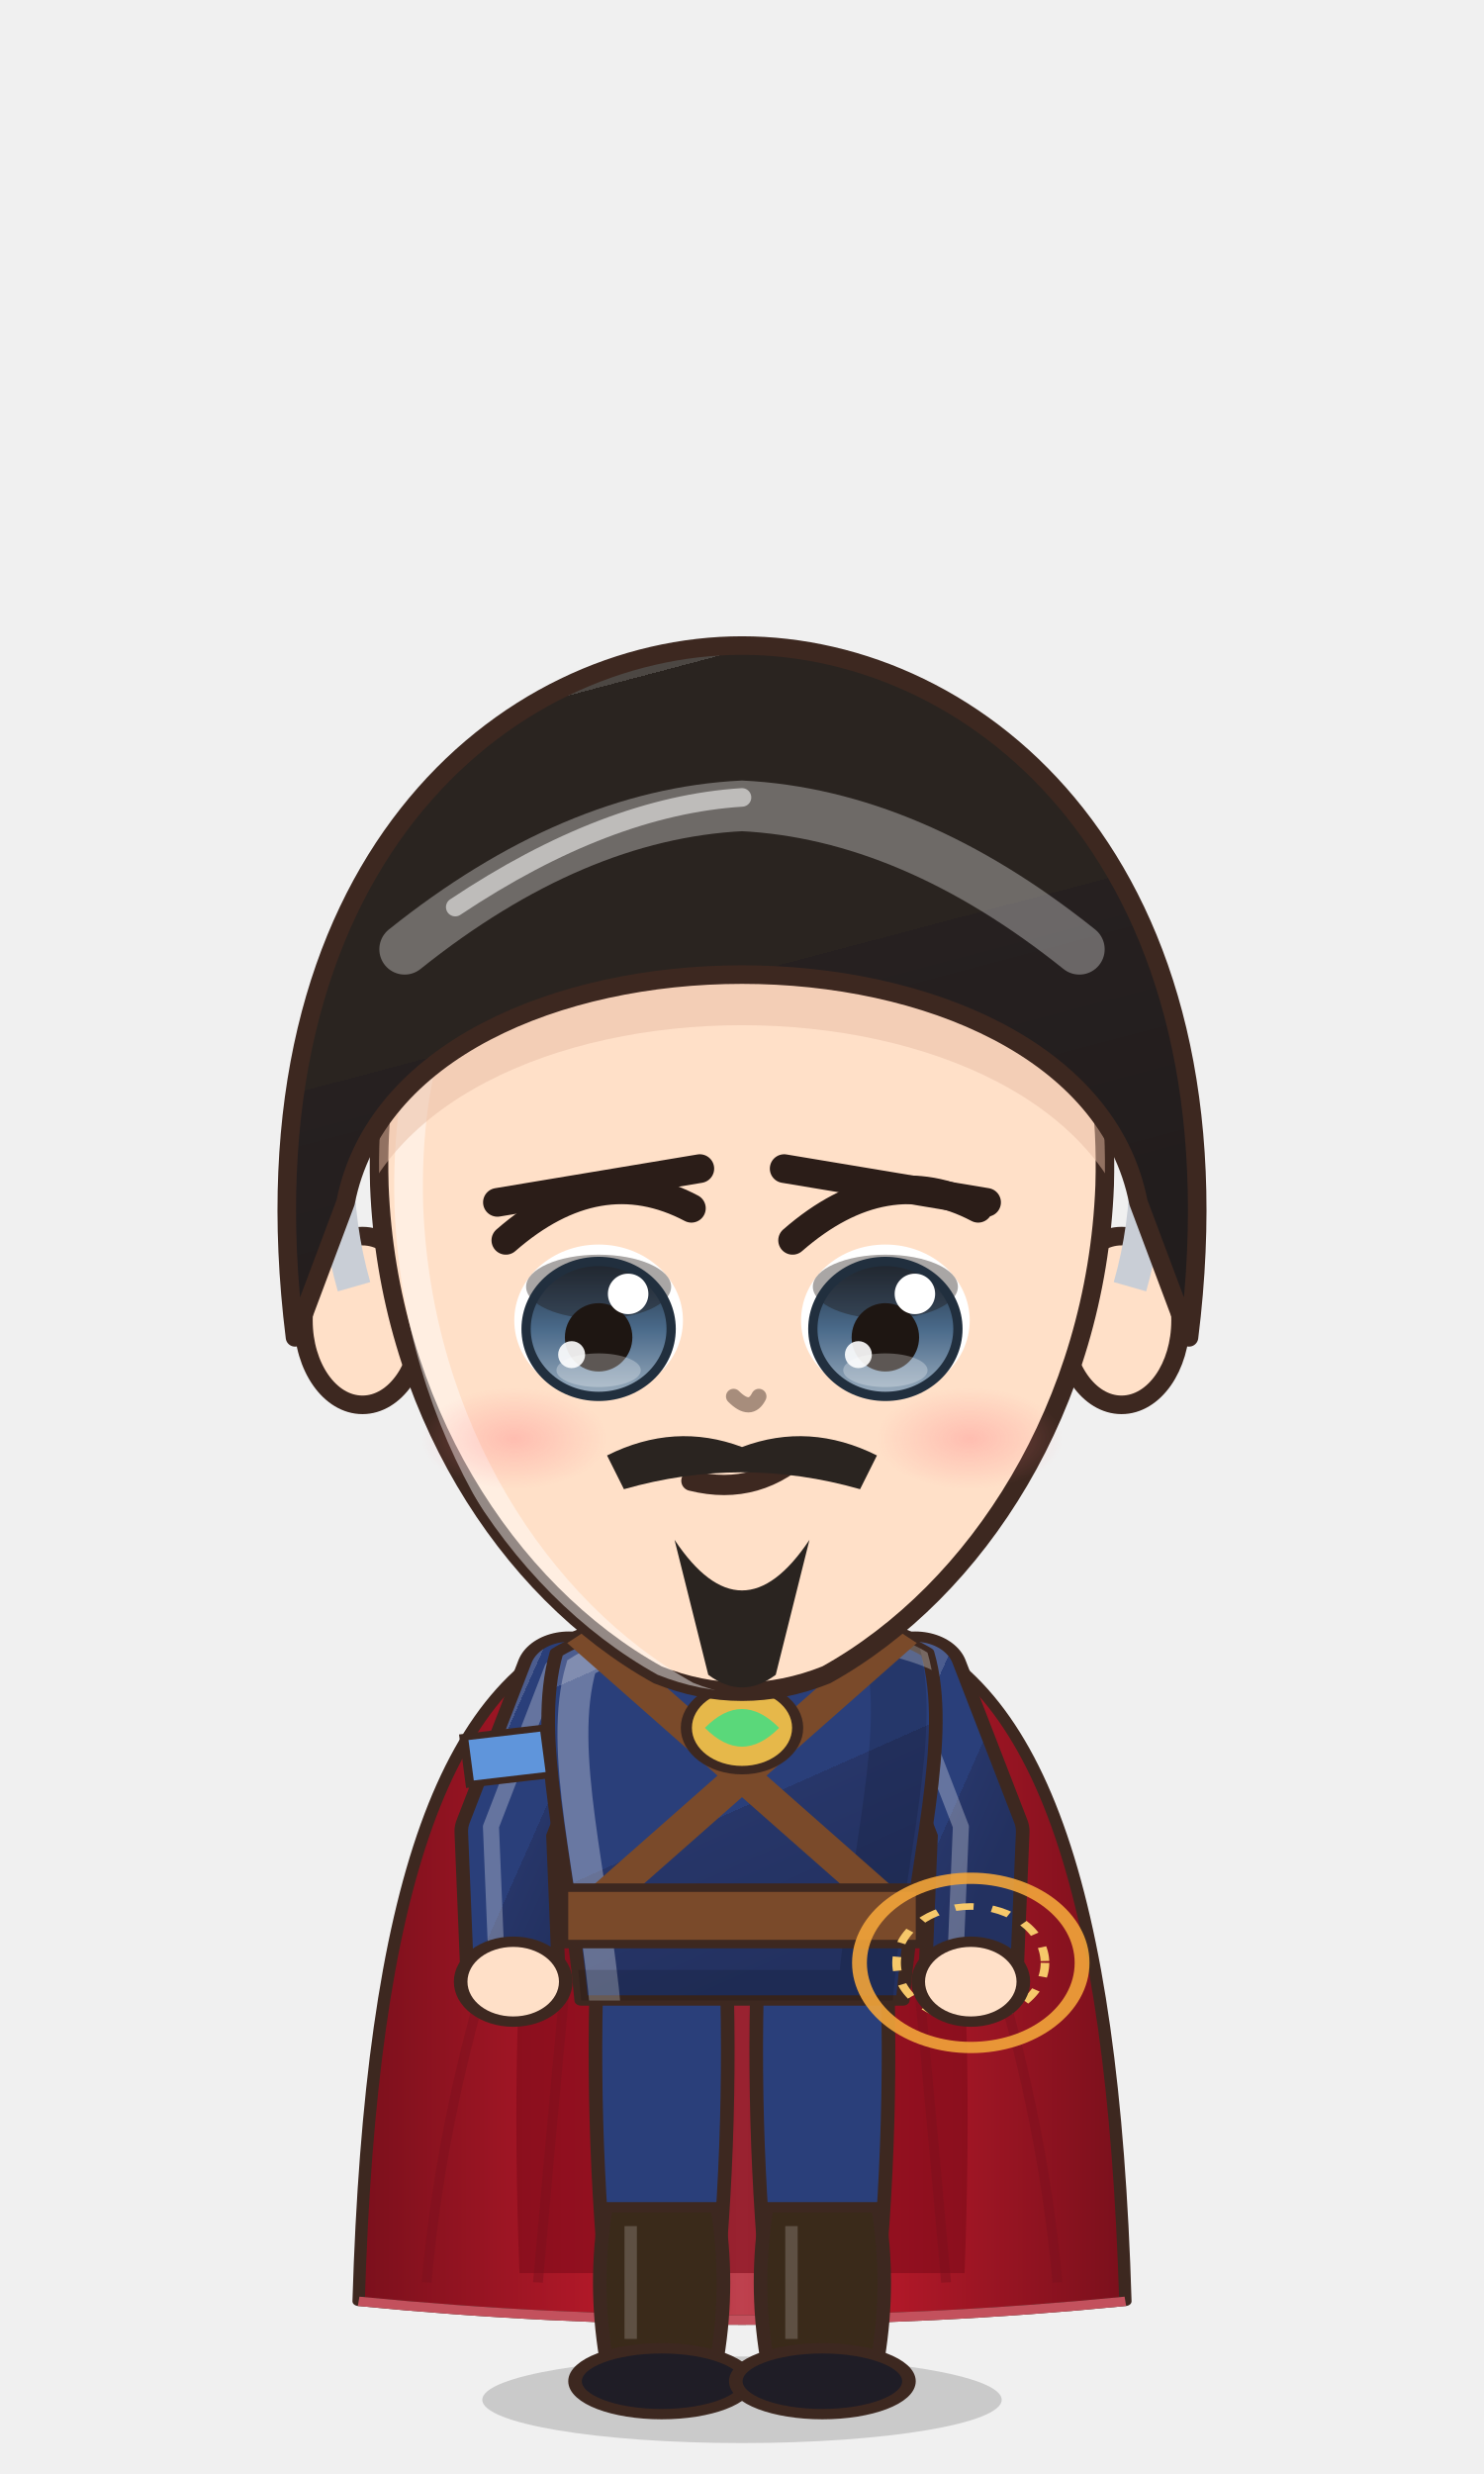
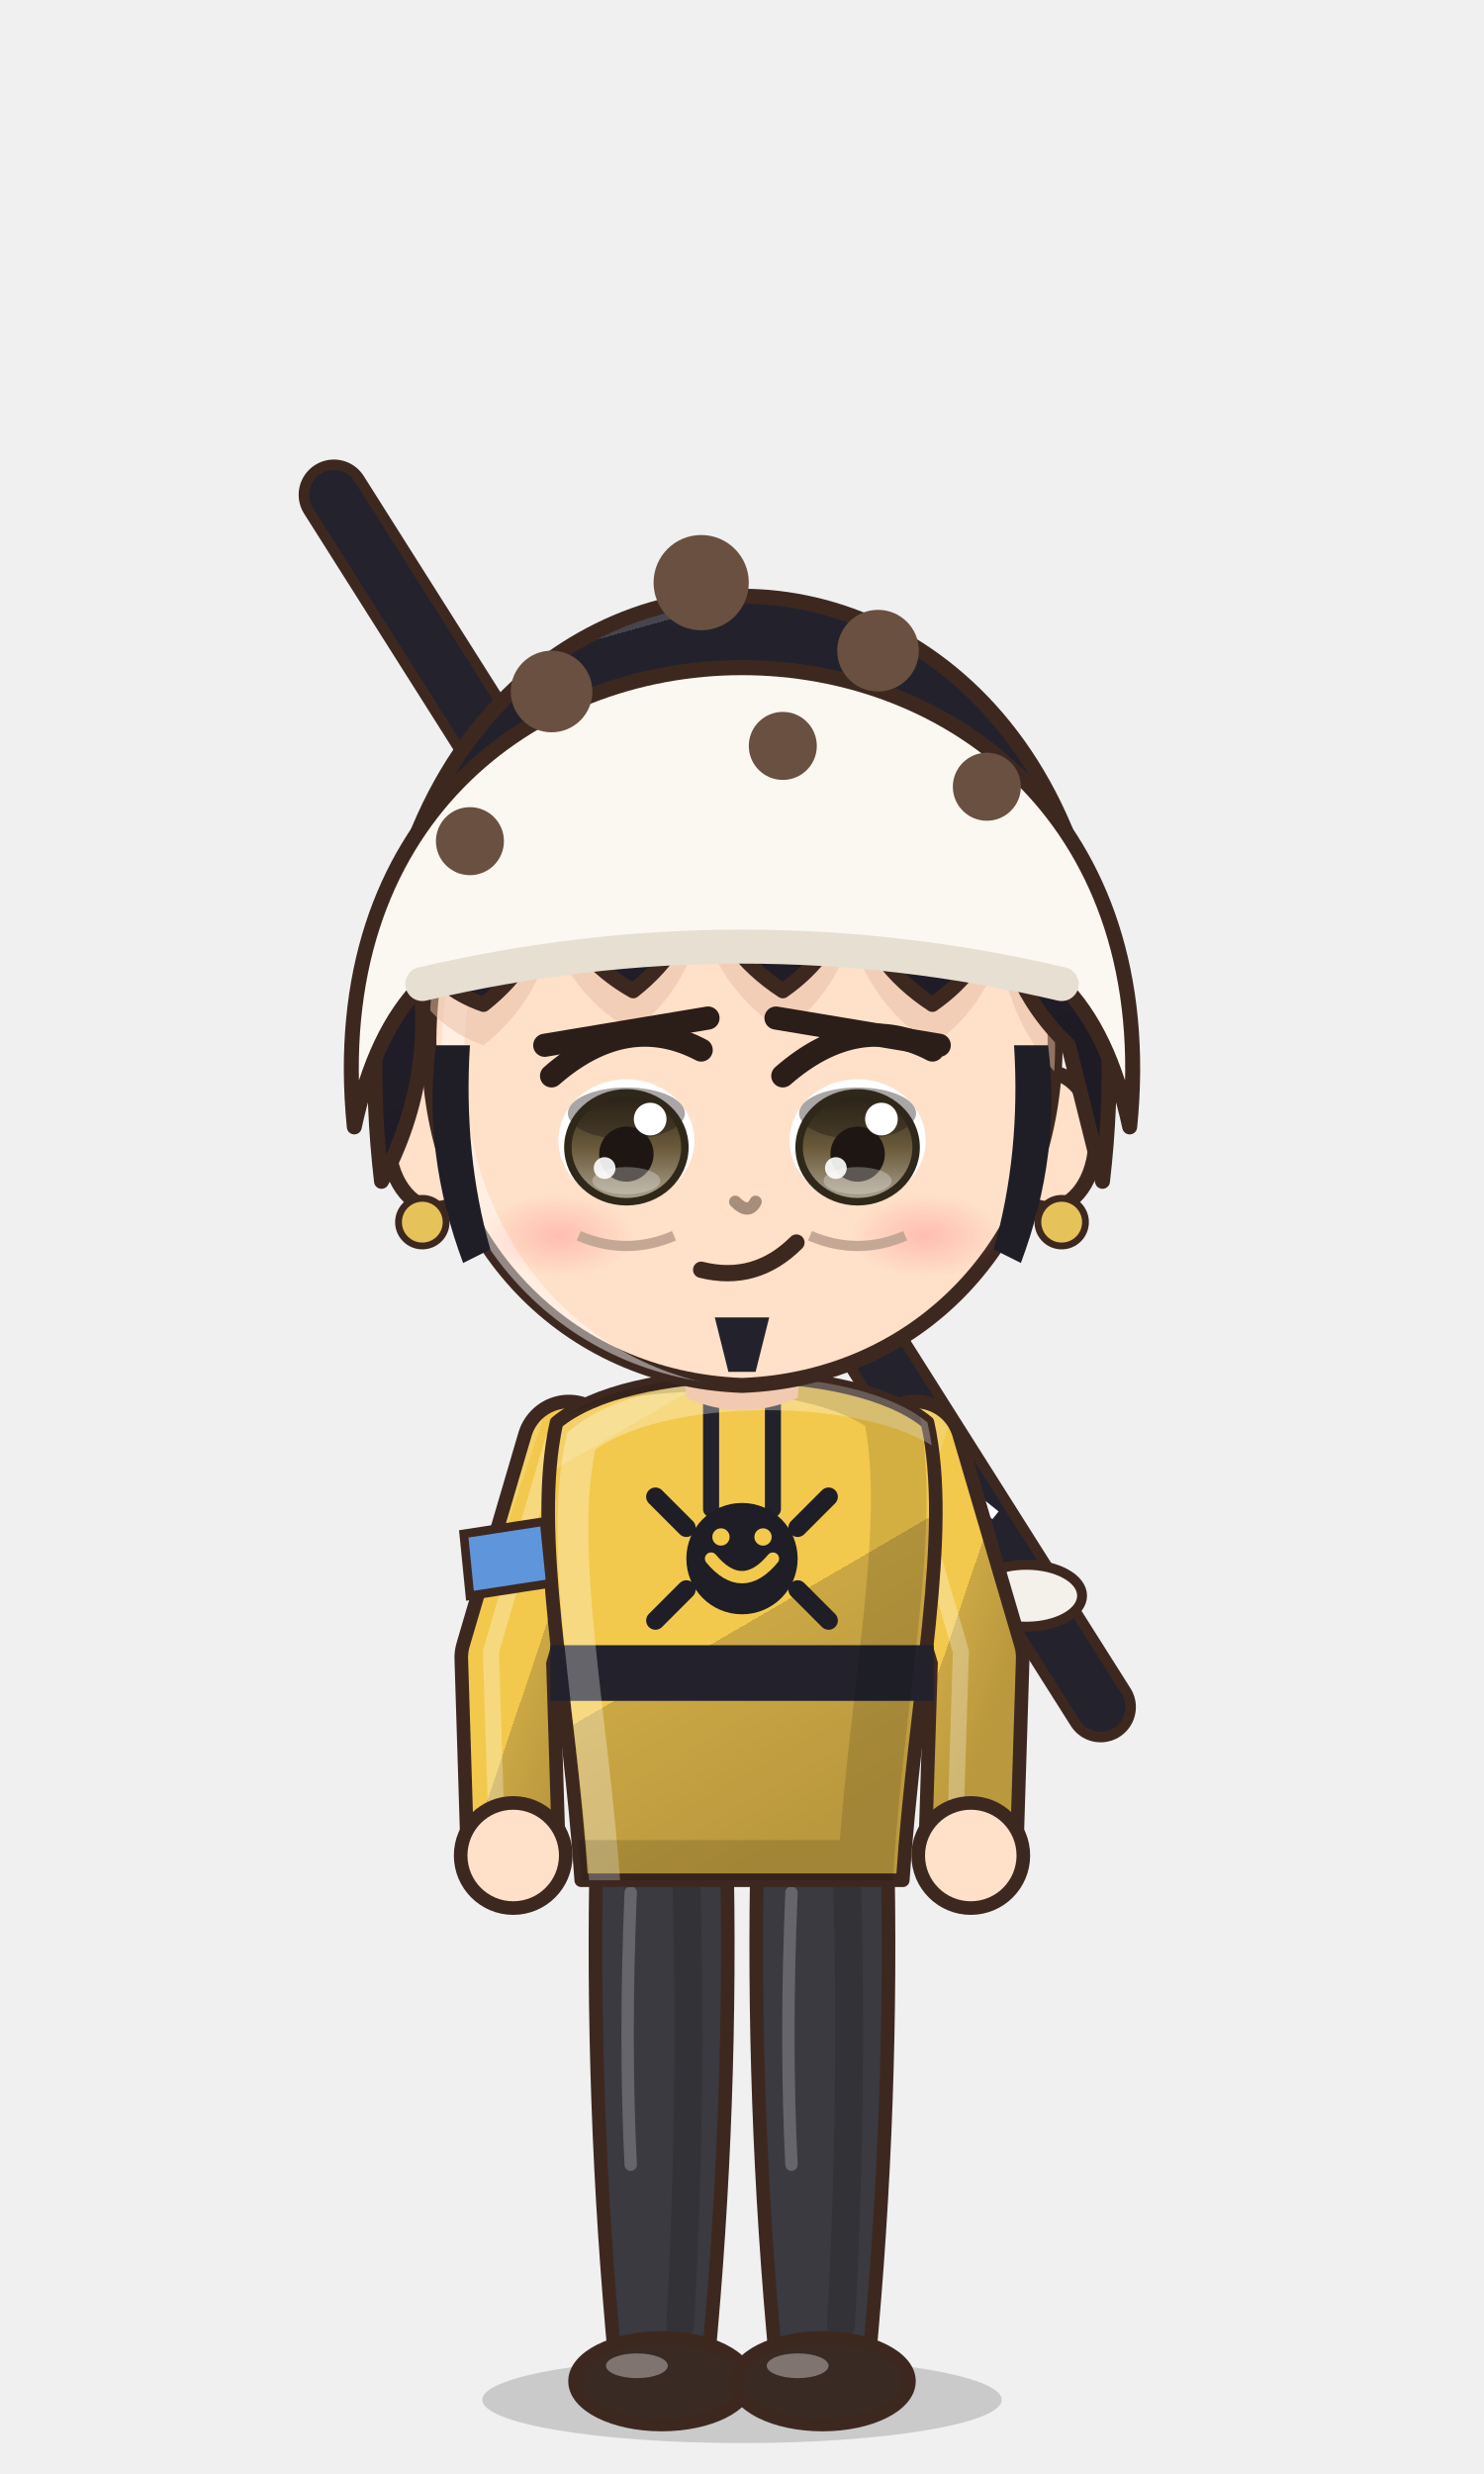
<svg xmlns="http://www.w3.org/2000/svg" viewBox="-120 -180 240 400" width="81.6" height="136.0">
  <defs>
    <linearGradient id="hair51" x1="0" y1="0" x2=".35" y2="1">
-       <stop offset="0" stop-color="#4c4743" />
-       <stop offset=".16" stop-color="#4c4743" />
-       <stop offset=".16" stop-color="#2a2420" />
-       <stop offset=".58" stop-color="#2a2420" />
-       <stop offset=".58" stop-color="#262020" />
-       <stop offset="1" stop-color="#221d1d" />
+       <stop offset="0" stop-color="#46454d" />
+       <stop offset=".16" stop-color="#46454d" />
+       <stop offset=".16" stop-color="#23222c" />
+       <stop offset=".58" stop-color="#23222c" />
+       <stop offset=".58" stop-color="#211e29" />
+       <stop offset="1" stop-color="#1e1b25" />
    </linearGradient>
    <radialGradient id="skin51" cx=".4" cy=".32" r=".85">
      <stop offset="0" stop-color="#ffe0c8" />
      <stop offset=".84" stop-color="#ffe0c8" />
      <stop offset=".84" stop-color="#f1cab1" />
      <stop offset="1" stop-color="#f1cab1" />
    </radialGradient>
    <linearGradient id="cloth51" x1="0" y1="0" x2=".45" y2="1">
-       <stop offset="0" stop-color="#4c5d8f" />
-       <stop offset=".16" stop-color="#4c5d8f" />
-       <stop offset=".16" stop-color="#2a3f7a" />
-       <stop offset=".6" stop-color="#2a3f7a" />
-       <stop offset=".6" stop-color="#273669" />
-       <stop offset="1" stop-color="#233160" />
+       <stop offset="0" stop-color="#f4d168" />
+       <stop offset=".16" stop-color="#f4d168" />
+       <stop offset=".16" stop-color="#f2c94c" />
+       <stop offset=".6" stop-color="#f2c94c" />
+       <stop offset=".6" stop-color="#cba744" />
+       <stop offset="1" stop-color="#ba993e" />
    </linearGradient>
    <linearGradient id="iris51" x1="0" y1="0" x2="0" y2="1">
-       <stop offset="0" stop-color="#212f3e" />
-       <stop offset=".5" stop-color="#4a6a8a" />
-       <stop offset="1" stop-color="#9badbe" />
+       <stop offset="0" stop-color="#2f281a" />
+       <stop offset=".5" stop-color="#6a5a3a" />
+       <stop offset="1" stop-color="#ada492" />
    </linearGradient>
    <linearGradient id="gold51" x1="0" y1="0" x2="1" y2="1">
      <stop offset="0" stop-color="#f6d27a" />
      <stop offset=".55" stop-color="#d9a63a" />
      <stop offset="1" stop-color="#a8761e" />
    </linearGradient>
    <linearGradient id="steel51" x1="0" y1="0" x2="1" y2="1">
      <stop offset="0" stop-color="#e4e8ee" />
      <stop offset=".5" stop-color="#9aa3ad" />
      <stop offset="1" stop-color="#5a606a" />
    </linearGradient>
    <linearGradient id="beard51" x1="0" y1="0" x2="0" y2="1">
      <stop offset="0" stop-color="#e6e6ea" />
      <stop offset="1" stop-color="#b8b8c2" />
    </linearGradient>
    <radialGradient id="hawkiris51" cx=".45" cy=".4" r=".7">
      <stop offset="0" stop-color="#ffe27a" />
      <stop offset=".6" stop-color="#e8a52a" />
      <stop offset="1" stop-color="#9a5a12" />
    </radialGradient>
    <linearGradient id="straw51" x1="0" y1="0" x2=".3" y2="1">
      <stop offset="0" stop-color="#ffe7aa" />
      <stop offset=".16" stop-color="#ffe7aa" />
      <stop offset=".16" stop-color="#ffe39a" />
      <stop offset=".58" stop-color="#ffe39a" />
      <stop offset=".58" stop-color="#e9b456" />
      <stop offset="1" stop-color="#d6a54f" />
    </linearGradient>
    <radialGradient id="blush51">
      <stop offset="0" stop-color="#ff7f86" stop-opacity=".9" />
      <stop offset="1" stop-color="#ff7f86" stop-opacity="0" />
    </radialGradient>
    <clipPath id="face51">
-       <path d="M -43,-8 C -44,-42 -24,-57 0,-57 C 24,-57 44,-42 43,-8 C 42,18 28,40 10,50 Q 0,54 -10,50 C -28,40 -42,18 -43,-8 Z" />
+       <path d="M -46,-4 C -47,-38 -25,-55 0,-55 C 25,-55 47,-38 46,-4 C 45,23 26,43 0,44 C -26,43 -45,23 -46,-4 Z" />
    </clipPath>
    <clipPath id="torso51">
      <path d="M -30,50 C -34,68 -28,94 -26,124 L 26,124 C 28,94 34,68 30,50 C 18,40 -18,40 -30,50 Z" />
    </clipPath>
  </defs>
  <ellipse cx="0" cy="208" rx="42" ry="7" fill="#000000" opacity=".16" />
-   <g transform="translate(0,82.6) scale(1.364,1.364) translate(0,-44)" />
-   <g transform="translate(0,205) scale(1.0,0.76) translate(0,-205)">
-     <defs>
-       <linearGradient id="cp51" x1="0" y1="0" x2="1" y2="0">
-         <stop offset="0" stop-color="#7b101c" />
-         <stop offset=".3" stop-color="#b01828" />
-         <stop offset=".5" stop-color="#be414e" />
-         <stop offset=".7" stop-color="#b01828" />
-         <stop offset="1" stop-color="#7b101c" />
-       </linearGradient>
-     </defs>
-     <path d="M -22,44 C -48.0,54 -60,100 -62,188 Q 0,196 62,188 C 60,100 48.0,54 22,44 Z" fill="url(#cp51)" stroke="#3d2820" stroke-width="2" stroke-linejoin="round" />
-     <path d="M -22,46 C -34,60 -38,110 -36,182 L 36,182 C 38,110 34,60 22,46 Z" fill="#7a0a18" opacity=".55" />
-     <path d="M -33.0,184 Q -29.0,124.0 -24,58" stroke="#7b101c" stroke-width="1.6" fill="none" opacity=".45" />
-     <path d="M -51.0,184 Q -47.0,124.0 -24,58" stroke="#7b101c" stroke-width="1.6" fill="none" opacity=".45" />
-     <path d="M 33.0,184 Q 29.0,124.0 24,58" stroke="#7b101c" stroke-width="1.6" fill="none" opacity=".45" />
-     <path d="M 51.0,184 Q 47.0,124.0 24,58" stroke="#7b101c" stroke-width="1.6" fill="none" opacity=".45" />
-     <path d="M -62,188 Q 0,196 62,188" stroke="#c3515d" stroke-width="2" fill="none" />
-     <path d="M -23.5,118 Q -24.5,160.0 -20.5,202 L -5.5,202 Q -1.5,160.0 -2.5,118 Z" fill="#2a3f7a" stroke="#3d2820" stroke-width="2.2" stroke-linejoin="round" />
-     <path d="M -22,168 Q -24,184.0 -22,200 L -4,200 Q -2,184.0 -4,168 Z" fill="#3a2a1a" stroke="#3d2820" stroke-width="2.2" stroke-linejoin="round" />
-     <path d="M -18,172 L -18,196" stroke="#ffffff" stroke-width="2" opacity=".18" />
-     <ellipse cx="-13" cy="205" rx="14" ry="7" fill="#1f1d26" stroke="#3d2820" stroke-width="2.2" stroke-linejoin="round" />
-     <path d="M 2.5,118 Q 1.5,160.0 5.5,202 L 20.5,202 Q 24.5,160.0 23.5,118 Z" fill="#2a3f7a" stroke="#3d2820" stroke-width="2.2" stroke-linejoin="round" />
-     <path d="M 4,168 Q 2,184.0 4,200 L 22,200 Q 24,184.0 22,168 Z" fill="#3a2a1a" stroke="#3d2820" stroke-width="2.2" stroke-linejoin="round" />
-     <path d="M 8,172 L 8,196" stroke="#ffffff" stroke-width="2" opacity=".18" />
-     <ellipse cx="13" cy="205" rx="14" ry="7" fill="#1f1d26" stroke="#3d2820" stroke-width="2.2" stroke-linejoin="round" />
+   <g transform="translate(0,44.0) scale(1.100,1.100) translate(0,-44)" />
+   <g transform="translate(0,205) scale(1,1) translate(0,-205)">
+     <path d="M 58,96 L -66,-100" stroke="#3d2820" stroke-width="11.4" stroke-linecap="round" />
+     <path d="M 58,96 L -66,-100" stroke="#24222c" stroke-width="8" stroke-linecap="round" />
+     <path d="M 36,61 l -5,4 m 0,-8 l 10,8" stroke="#ffffff" stroke-width="1.6" />
+     <path d="M 14,26 l -5,4 m 0,-8 l 10,8" stroke="#ffffff" stroke-width="1.6" />
+     <path d="M -8,-9 l -5,4 m 0,-8 l 10,8" stroke="#ffffff" stroke-width="1.6" />
+     <path d="M -30,-44 l -5,4 m 0,-8 l 10,8" stroke="#ffffff" stroke-width="1.6" />
+     <ellipse cx="46" cy="78" rx="9" ry="5" fill="#f4f1ea" stroke="#3d2820" stroke-width="1.6" />
+     <path d="M -23.5,118 Q -24.5,160.0 -20.5,202 L -5.5,202 Q -1.5,160.0 -2.5,118 Z" fill="#3a3a40" stroke="#3d2820" stroke-width="2.2" stroke-linejoin="round" />
+     <path d="M -9,124 Q -8,160 -10,196" stroke="#000000" stroke-width="4.5" fill="none" opacity=".14" stroke-linecap="round" />
+     <path d="M -18,126 Q -19,150 -18,170" stroke="#ffffff" stroke-width="2" fill="none" opacity=".22" stroke-linecap="round" />
+     <ellipse cx="-13" cy="205" rx="14" ry="7" fill="#3a2a24" stroke="#3d2820" stroke-width="2.2" stroke-linejoin="round" />
+     <ellipse cx="-17" cy="202.5" rx="5" ry="2" fill="#ffffff" opacity=".35" />
+     <path d="M 2.5,118 Q 1.5,160.0 5.5,202 L 20.5,202 Q 24.5,160.0 23.5,118 Z" fill="#3a3a40" stroke="#3d2820" stroke-width="2.2" stroke-linejoin="round" />
+     <path d="M 17,124 Q 18,160 16,196" stroke="#000000" stroke-width="4.5" fill="none" opacity=".14" stroke-linecap="round" />
+     <path d="M 8,126 Q 7,150 8,170" stroke="#ffffff" stroke-width="2" fill="none" opacity=".22" stroke-linecap="round" />
+     <ellipse cx="13" cy="205" rx="14" ry="7" fill="#3a2a24" stroke="#3d2820" stroke-width="2.2" stroke-linejoin="round" />
+     <ellipse cx="9" cy="202.5" rx="5" ry="2" fill="#ffffff" opacity=".35" />
    <path d="M -28,54 L -38,88 L -37,120" stroke="#3d2820" stroke-width="17" fill="none" stroke-linecap="round" stroke-linejoin="round" />
    <path d="M -28,54 L -38,88 L -37,120" stroke="url(#cloth51)" stroke-width="12.6" fill="none" stroke-linecap="round" stroke-linejoin="round" />
    <path d="M -28,54 L -38,88 L -37,120" transform="translate(-2.6,-1)" stroke="#ffffff" stroke-width="2.6" fill="none" stroke-linecap="round" stroke-linejoin="round" opacity=".28" />
    <path d="M 28,54 L 38,88 L 37,120" stroke="#3d2820" stroke-width="17" fill="none" stroke-linecap="round" stroke-linejoin="round" />
    <path d="M 28,54 L 38,88 L 37,120" stroke="url(#cloth51)" stroke-width="12.6" fill="none" stroke-linecap="round" stroke-linejoin="round" />
    <path d="M 28,54 L 38,88 L 37,120" transform="translate(-2.6,-1)" stroke="#ffffff" stroke-width="2.6" fill="none" stroke-linecap="round" stroke-linejoin="round" opacity=".28" />
    <path d="M -30,50 C -34,68 -28,94 -26,124 L 26,124 C 28,94 34,68 30,50 C 18,40 -18,40 -30,50 Z" fill="url(#cloth51)" stroke="#3d2820" stroke-width="2.2" stroke-linejoin="round" />
+     <path d="M -31,86 L 31,86 L 31,95 L -31,95 Z" fill="#23222c" />
+     <path d="M -5,46 L -5,64 M 5,46 L 5,64" stroke="#23222c" stroke-width="2.6" stroke-linecap="round" />
    <g clip-path="url(#torso51)">
      <path d="M -30,50 C -34,68 -28,94 -26,124 L 26,124 C 28,94 34,68 30,50 C 18,40 -18,40 -30,50 Z" transform="translate(4,3)" fill="none" stroke="#ffffff" stroke-width="5" opacity=".3" />
      <path d="M -30,50 C -34,68 -28,94 -26,124 L 26,124 C 28,94 34,68 30,50 C 18,40 -18,40 -30,50 Z" transform="translate(-6,-2)" fill="none" stroke="#000000" stroke-width="9" opacity=".13" />
    </g>
-     <path d="M -26,46 L 24,104 M 26,46 L -24,104" stroke="#7a4a2a" stroke-width="6" />
-     <path d="M -29,100 L 29,100 L 29,112 L -29,112 Z" fill="#7a4a2a" stroke="#3d2820" stroke-width="1.8" stroke-linejoin="round" />
-     <circle cx="0" cy="66" r="9" fill="#e6b84a" stroke="#3d2820" stroke-width="1.8" stroke-linejoin="round" />
-     <path d="M -6,66 Q 0,58 6,66 Q 0,74 -6,66 Z" fill="#5ad87a" />
-     <circle cx="37" cy="116" r="18" fill="none" stroke="#f2a43a" stroke-width="2.4" opacity=".9" />
-     <circle cx="37" cy="116" r="12" fill="none" stroke="#f6c86a" stroke-width="1.4" stroke-dasharray="3 3" />
+     <circle cx="0" cy="72" r="9" fill="#1f1d26" />
+     <path d="M -5,72 Q 0,78 5,72" stroke="#f2c94c" stroke-width="2" fill="none" stroke-linecap="round" />
+     <circle cx="-3.4" cy="68.5" r="1.4" fill="#f2c94c" />
+     <circle cx="3.4" cy="68.5" r="1.4" fill="#f2c94c" />
+     <path d="M -14,62 L -9,67 M 14,62 L 9,67 M -14,82 L -9,77 M 14,82 L 9,77" stroke="#1f1d26" stroke-width="3" stroke-linecap="round" />
    <circle cx="-37" cy="120" r="8.5" fill="url(#skin51)" stroke="#3d2820" stroke-width="2.2" />
    <circle cx="37" cy="120" r="8.5" fill="url(#skin51)" stroke="#3d2820" stroke-width="2.2" />
    <path d="M -45,68 L -32,66 L -31,76 L -44,78 Z" fill="#5f95db" stroke="#3d2820" stroke-width="1.4" />
    <path d="M -10,34 L 10,34 L 9,46 Q 0,50 -9,46 Z" fill="#f1cab1" />
  </g>
-   <g transform="translate(0,82.6) scale(1.364,1.364) translate(0,-44)">
+   <g transform="translate(0,44.0) scale(1.100,1.100) translate(0,-44)">
    <ellipse cx="-45" cy="8" rx="7" ry="10" fill="url(#skin51)" stroke="#3d2820" stroke-width="2.2" stroke-linejoin="round" />
    <ellipse cx="45" cy="8" rx="7" ry="10" fill="url(#skin51)" stroke="#3d2820" stroke-width="2.2" stroke-linejoin="round" />
-     <path d="M -43,-8 C -44,-42 -24,-57 0,-57 C 24,-57 44,-42 43,-8 C 42,18 28,40 10,50 Q 0,54 -10,50 C -28,40 -42,18 -43,-8 Z" fill="url(#skin51)" stroke="#3d2820" stroke-width="2.2" stroke-linejoin="round" />
+     <path d="M -46,-4 C -47,-38 -25,-55 0,-55 C 25,-55 47,-38 46,-4 C 45,23 26,43 0,44 C -26,43 -45,23 -46,-4 Z" fill="url(#skin51)" stroke="#3d2820" stroke-width="2.2" stroke-linejoin="round" />
    <g clip-path="url(#face51)">
-       <path d="M -43,-8 C -44,-42 -24,-57 0,-57 C 24,-57 44,-42 43,-8 C 42,18 28,40 10,50 Q 0,54 -10,50 C -28,40 -42,18 -43,-8 Z" transform="translate(3.5,2.5)" fill="none" stroke="#ffffff" stroke-width="3.4" opacity=".45" />
+       <path d="M -46,-4 C -47,-38 -25,-55 0,-55 C 25,-55 47,-38 46,-4 C 45,23 26,43 0,44 C -26,43 -45,23 -46,-4 Z" transform="translate(3.5,2.5)" fill="none" stroke="#ffffff" stroke-width="3.4" opacity=".45" />
    </g>
    <g clip-path="url(#face51)">
-       <path d="M -53,10 C -60,-46 -28,-72 0,-72 C 28,-72 60,-46 53,10 L 47,-6 C 40,-42 -40,-42 -47,-6 Z" transform="translate(0,6)" fill="#e7bca4" opacity=".5" />
+       <path d="M -53,14 C -60,-46 -28,-72 0,-72 C 28,-72 60,-46 53,14 L 48,-6 Q 39.4,-14.2 38,-26 Q 35.5,-17.2 28,-12 Q 19.1,-17.8 16,-28 Q 13.5,-19.2 6,-14 Q -2.9,-19.8 -6,-30 Q -8.1,-20.2 -16,-14 Q -24.5,-18.8 -28,-28 Q -30.1,-18.2 -38,-12 Q -44.4,-14.2 -48,-20 Q -44.4,-2.1 -53,14 Z" transform="translate(0,6)" fill="#e7bca4" opacity=".5" />
    </g>
    <ellipse cx="-17" cy="8" rx="10" ry="9" fill="#ffffff" />
    <ellipse cx="-17" cy="9" rx="8.6" ry="8" fill="url(#iris51)" />
    <ellipse cx="-17" cy="4.0" rx="8.6" ry="3.8" fill="#1e1612" opacity=".38" />
-     <ellipse cx="-17" cy="9" rx="8.6" ry="8" fill="none" stroke="#212f3e" stroke-width="1.1" />
+     <ellipse cx="-17" cy="9" rx="8.6" ry="8" fill="none" stroke="#2f281a" stroke-width="1.1" />
    <ellipse cx="-17" cy="10" rx="4" ry="4.05" fill="#1e1612" />
    <ellipse cx="-17" cy="13.9" rx="5" ry="2.0" fill="#ffffff" opacity=".28" />
    <circle cx="-13.5" cy="4.85" r="2.4" fill="#ffffff" />
    <circle cx="-20.2" cy="12.05" r="1.6" fill="#ffffff" opacity=".9" />
    <path d="M -28,-1.5 Q -17,-11.1 -6,-5.3" stroke="#2b1d18" stroke-width="3.4" fill="none" stroke-linecap="round" />
    <path d="M -29,-6 L -5,-10" stroke="#2b1d18" stroke-width="3.4" stroke-linecap="round" />
    <ellipse cx="17" cy="8" rx="10" ry="9" fill="#ffffff" />
    <ellipse cx="17" cy="9" rx="8.6" ry="8" fill="url(#iris51)" />
    <ellipse cx="17" cy="4.0" rx="8.6" ry="3.8" fill="#1e1612" opacity=".38" />
-     <ellipse cx="17" cy="9" rx="8.6" ry="8" fill="none" stroke="#212f3e" stroke-width="1.1" />
+     <ellipse cx="17" cy="9" rx="8.6" ry="8" fill="none" stroke="#2f281a" stroke-width="1.1" />
    <ellipse cx="17" cy="10" rx="4" ry="4.05" fill="#1e1612" />
    <ellipse cx="17" cy="13.9" rx="5" ry="2.0" fill="#ffffff" opacity=".28" />
    <circle cx="20.5" cy="4.85" r="2.4" fill="#ffffff" />
    <circle cx="13.8" cy="12.05" r="1.6" fill="#ffffff" opacity=".9" />
    <path d="M 6,-1.5 Q 17,-11.1 28,-5.3" stroke="#2b1d18" stroke-width="3.4" fill="none" stroke-linecap="round" />
    <path d="M 5,-10 L 29,-6" stroke="#2b1d18" stroke-width="3.4" stroke-linecap="round" />
    <path d="M -6,27 Q 2,29 8,23" stroke="#3d2820" stroke-width="2.4" fill="none" stroke-linecap="round" />
    <ellipse cx="-27" cy="22" rx="11" ry="6" fill="url(#blush51)" opacity="0.40" />
    <ellipse cx="27" cy="22" rx="11" ry="6" fill="url(#blush51)" opacity="0.40" />
    <path d="M -1,17 Q 1,19 2,17" stroke="#a78d7c" stroke-width="1.8" fill="none" stroke-linecap="round" />
-     <path d="M -8,34 Q 0,46 8,34 L 4,50 Q 0,53 -4,50 Z" fill="#2a2420" />
-     <path d="M -16,24 Q -8,20 0,23 Q 8,20 16,24 L 14,28 Q 0,24 -14,28 Z" fill="#2a2420" />
-     <path d="M -46,-26 Q -50,-10 -46,4" stroke="#c9ced6" stroke-width="4" fill="none" />
-     <path d="M 46,-26 Q 50,-10 46,4" stroke="#c9ced6" stroke-width="4" fill="none" />
-     <path d="M -53,10 C -60,-46 -28,-72 0,-72 C 28,-72 60,-46 53,10 L 47,-6 C 40,-42 -40,-42 -47,-6 Z" fill="url(#hair51)" stroke="#3d2820" stroke-width="2.2" stroke-linejoin="round" />
-     <defs>
-       <clipPath id="hf51">
-         <path d="M -53,10 C -60,-46 -28,-72 0,-72 C 28,-72 60,-46 53,10 L 47,-6 C 40,-42 -40,-42 -47,-6 Z" />
-       </clipPath>
-     </defs>
-     <g clip-path="url(#hf51)">
-       <path d="M -40,-36 Q -20,-52 0,-53 Q 20,-52 40,-36" stroke="#ffffff" stroke-width="6" fill="none" stroke-linecap="round" opacity=".32" />
-       <path d="M -34,-41 Q -16,-53 0,-54" stroke="#ffffff" stroke-width="2.2" fill="none" stroke-linecap="round" opacity=".55" />
-     </g>
+     <path d="M -4,34 L 4,34 L 2,42 L -2,42 Z" fill="#23222c" />
+     <path d="M -24,22 Q -17,25 -10,22 M 10,22 Q 17,25 24,22" stroke="#c4a895" stroke-width="1.5" fill="none" />
+     <path d="M -45,-6 Q -47,10 -41,26 L -37,24 Q -41,10 -40,-6 Z" fill="#1f1d26" />
+     <path d="M 45,-6 Q 47,10 41,26 L 37,24 Q 41,10 40,-6 Z" fill="#1f1d26" />
+     <circle cx="-47" cy="20" r="3.5" fill="#e6c25a" stroke="#3d2820" stroke-width="1" />
+     <circle cx="47" cy="20" r="3.5" fill="#e6c25a" stroke="#3d2820" stroke-width="1" />
+     <path d="M -53,14 C -60,-46 -28,-72 0,-72 C 28,-72 60,-46 53,14 L 48,-6 Q 39.4,-14.2 38,-26 Q 35.5,-17.2 28,-12 Q 19.1,-17.8 16,-28 Q 13.5,-19.2 6,-14 Q -2.9,-19.8 -6,-30 Q -8.1,-20.2 -16,-14 Q -24.5,-18.8 -28,-28 Q -30.1,-18.2 -38,-12 Q -44.4,-14.2 -48,-20 Q -44.4,-2.1 -53,14 Z" fill="url(#hair51)" stroke="#3d2820" stroke-width="2.2" stroke-linejoin="round" />
+     <path d="M -57,6 C -66,-84 66,-84 57,6 Q 54,-8 47,-15 Q 0,-26 -47,-15 Q -54,-8 -57,6 Z" fill="#fbf8f2" stroke="#3d2820" stroke-width="2.2" stroke-linejoin="round" />
+     <path d="M -47,-15 Q 0,-26 47,-15" stroke="#e6dfd2" stroke-width="5" fill="none" stroke-linecap="round" />
+     <circle cx="-28" cy="-58" r="6" fill="#6a5040" />
+     <circle cx="-6" cy="-74" r="7" fill="#6a5040" />
+     <circle cx="20" cy="-64" r="6" fill="#6a5040" />
+     <circle cx="36" cy="-44" r="5" fill="#6a5040" />
+     <circle cx="-40" cy="-36" r="5" fill="#6a5040" />
+     <circle cx="6" cy="-50" r="5" fill="#6a5040" />
  </g>
-   <g transform="translate(0,205) scale(1.0,0.76) translate(0,-205)" />
+   <g transform="translate(0,205) scale(1,1) translate(0,-205)" />
</svg>
